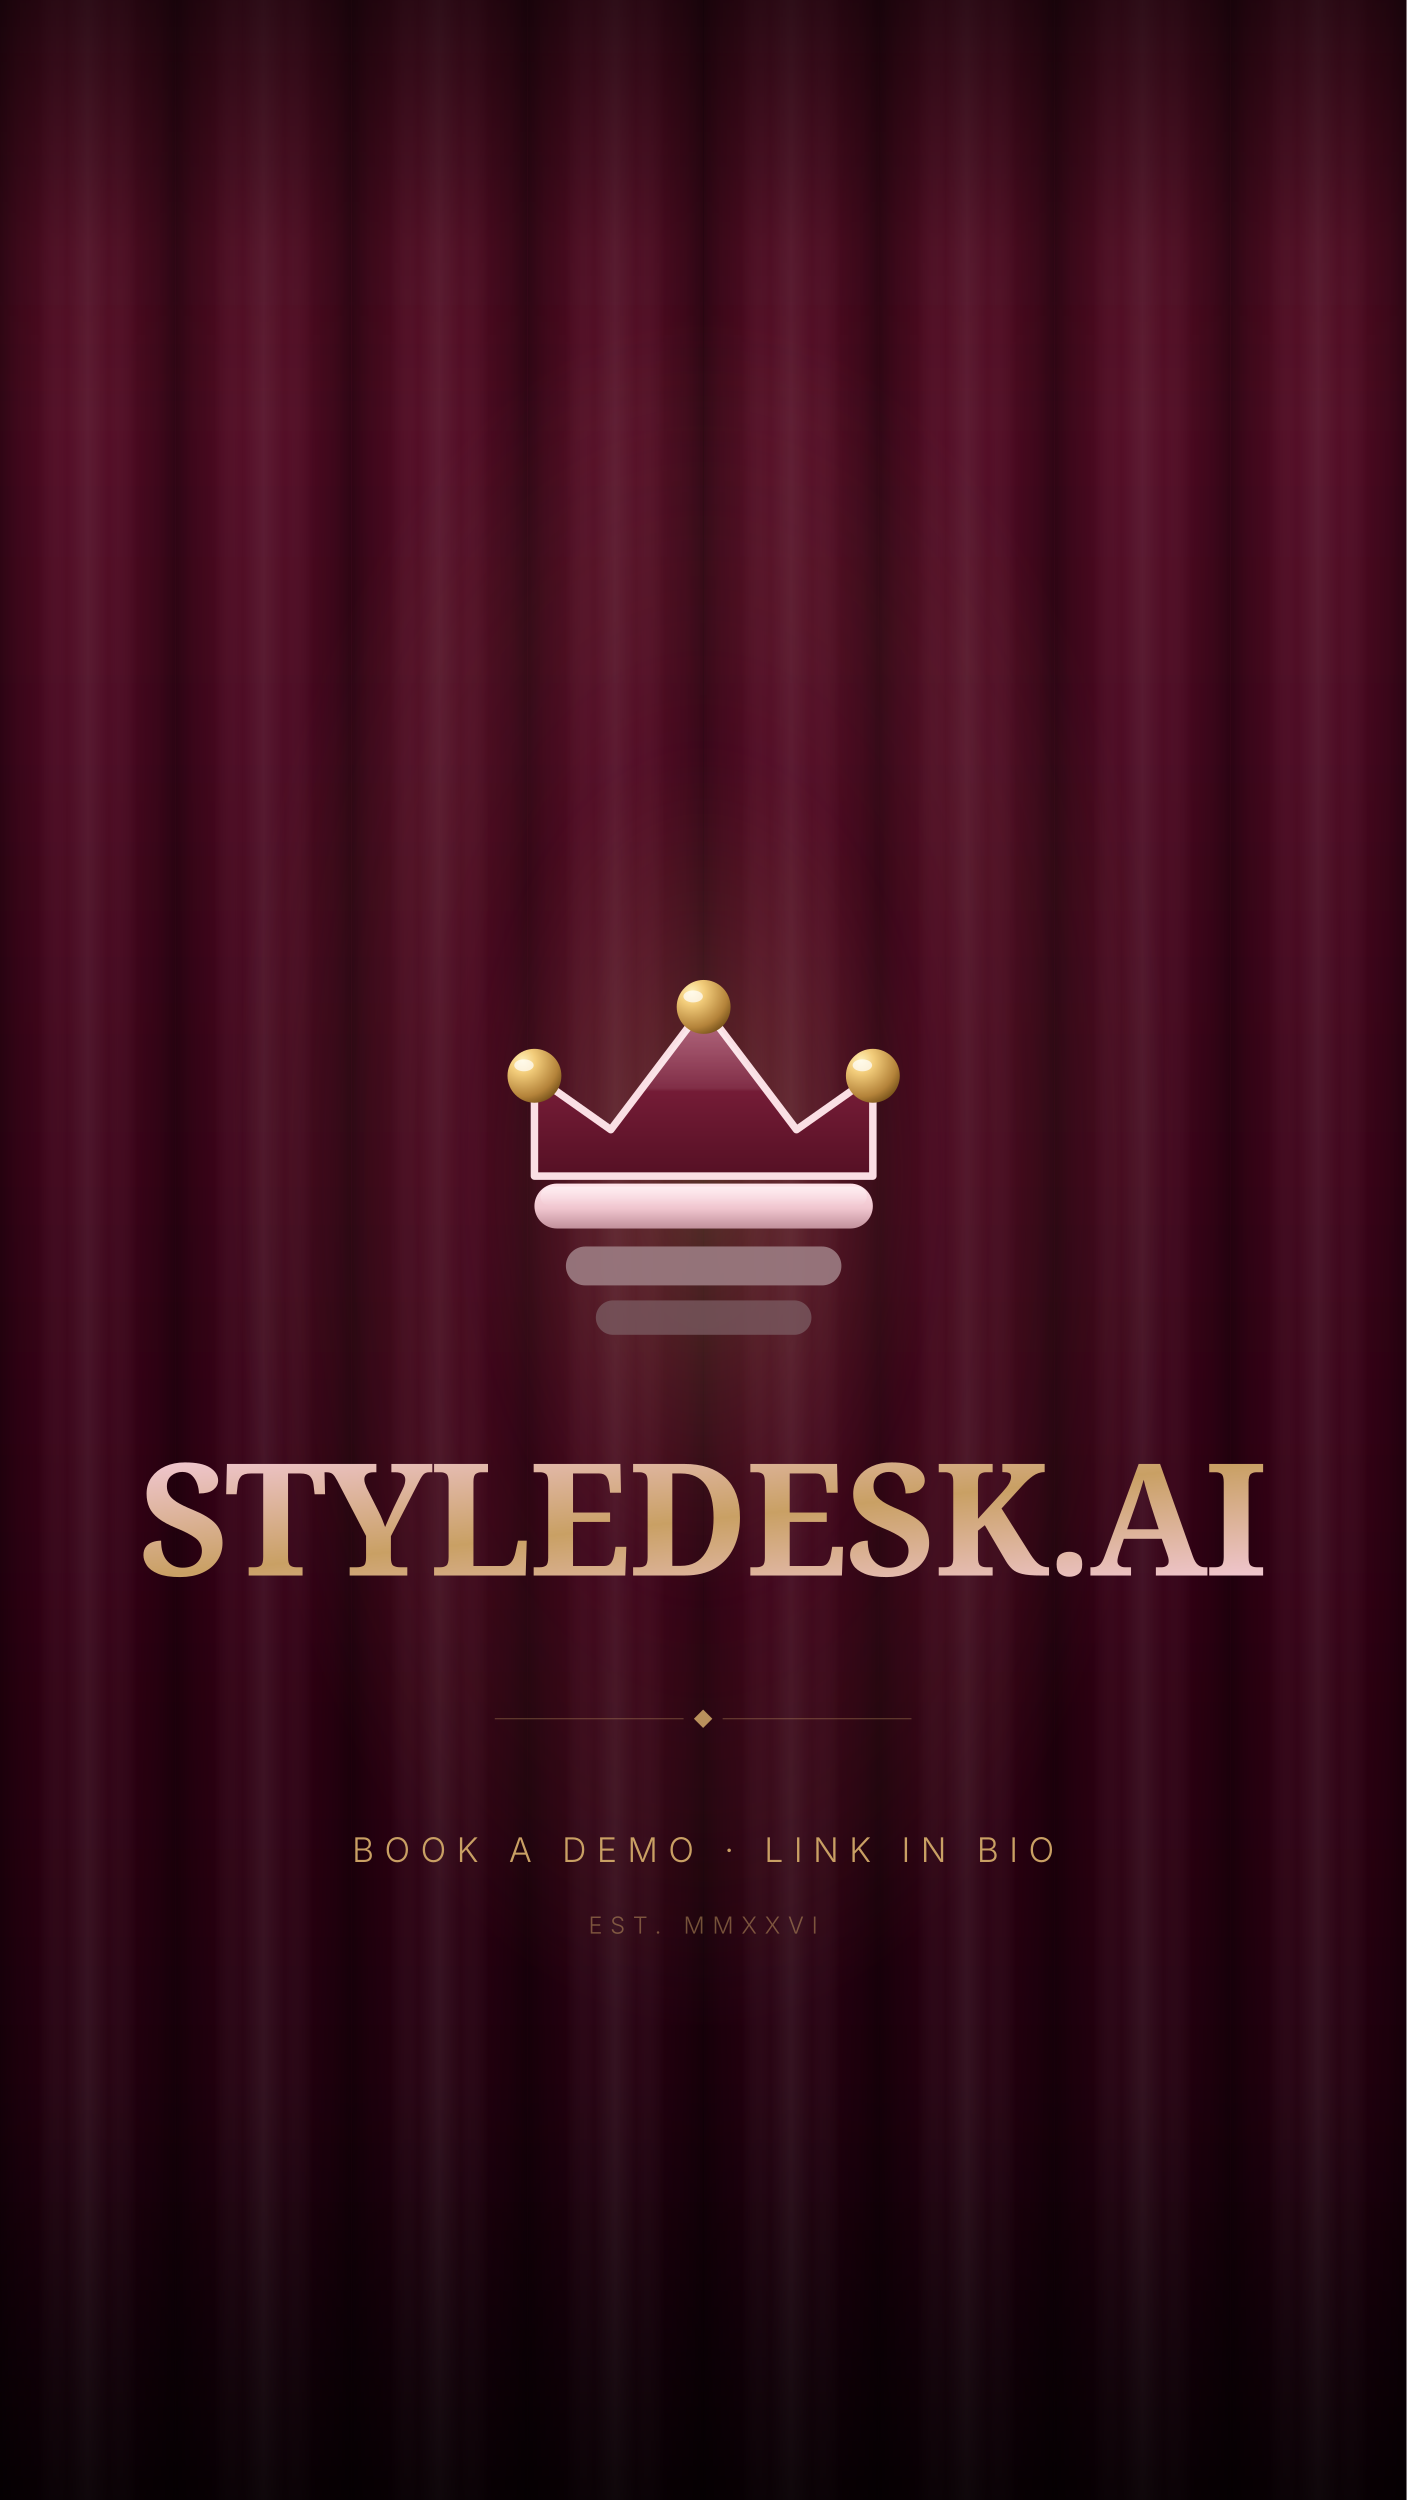
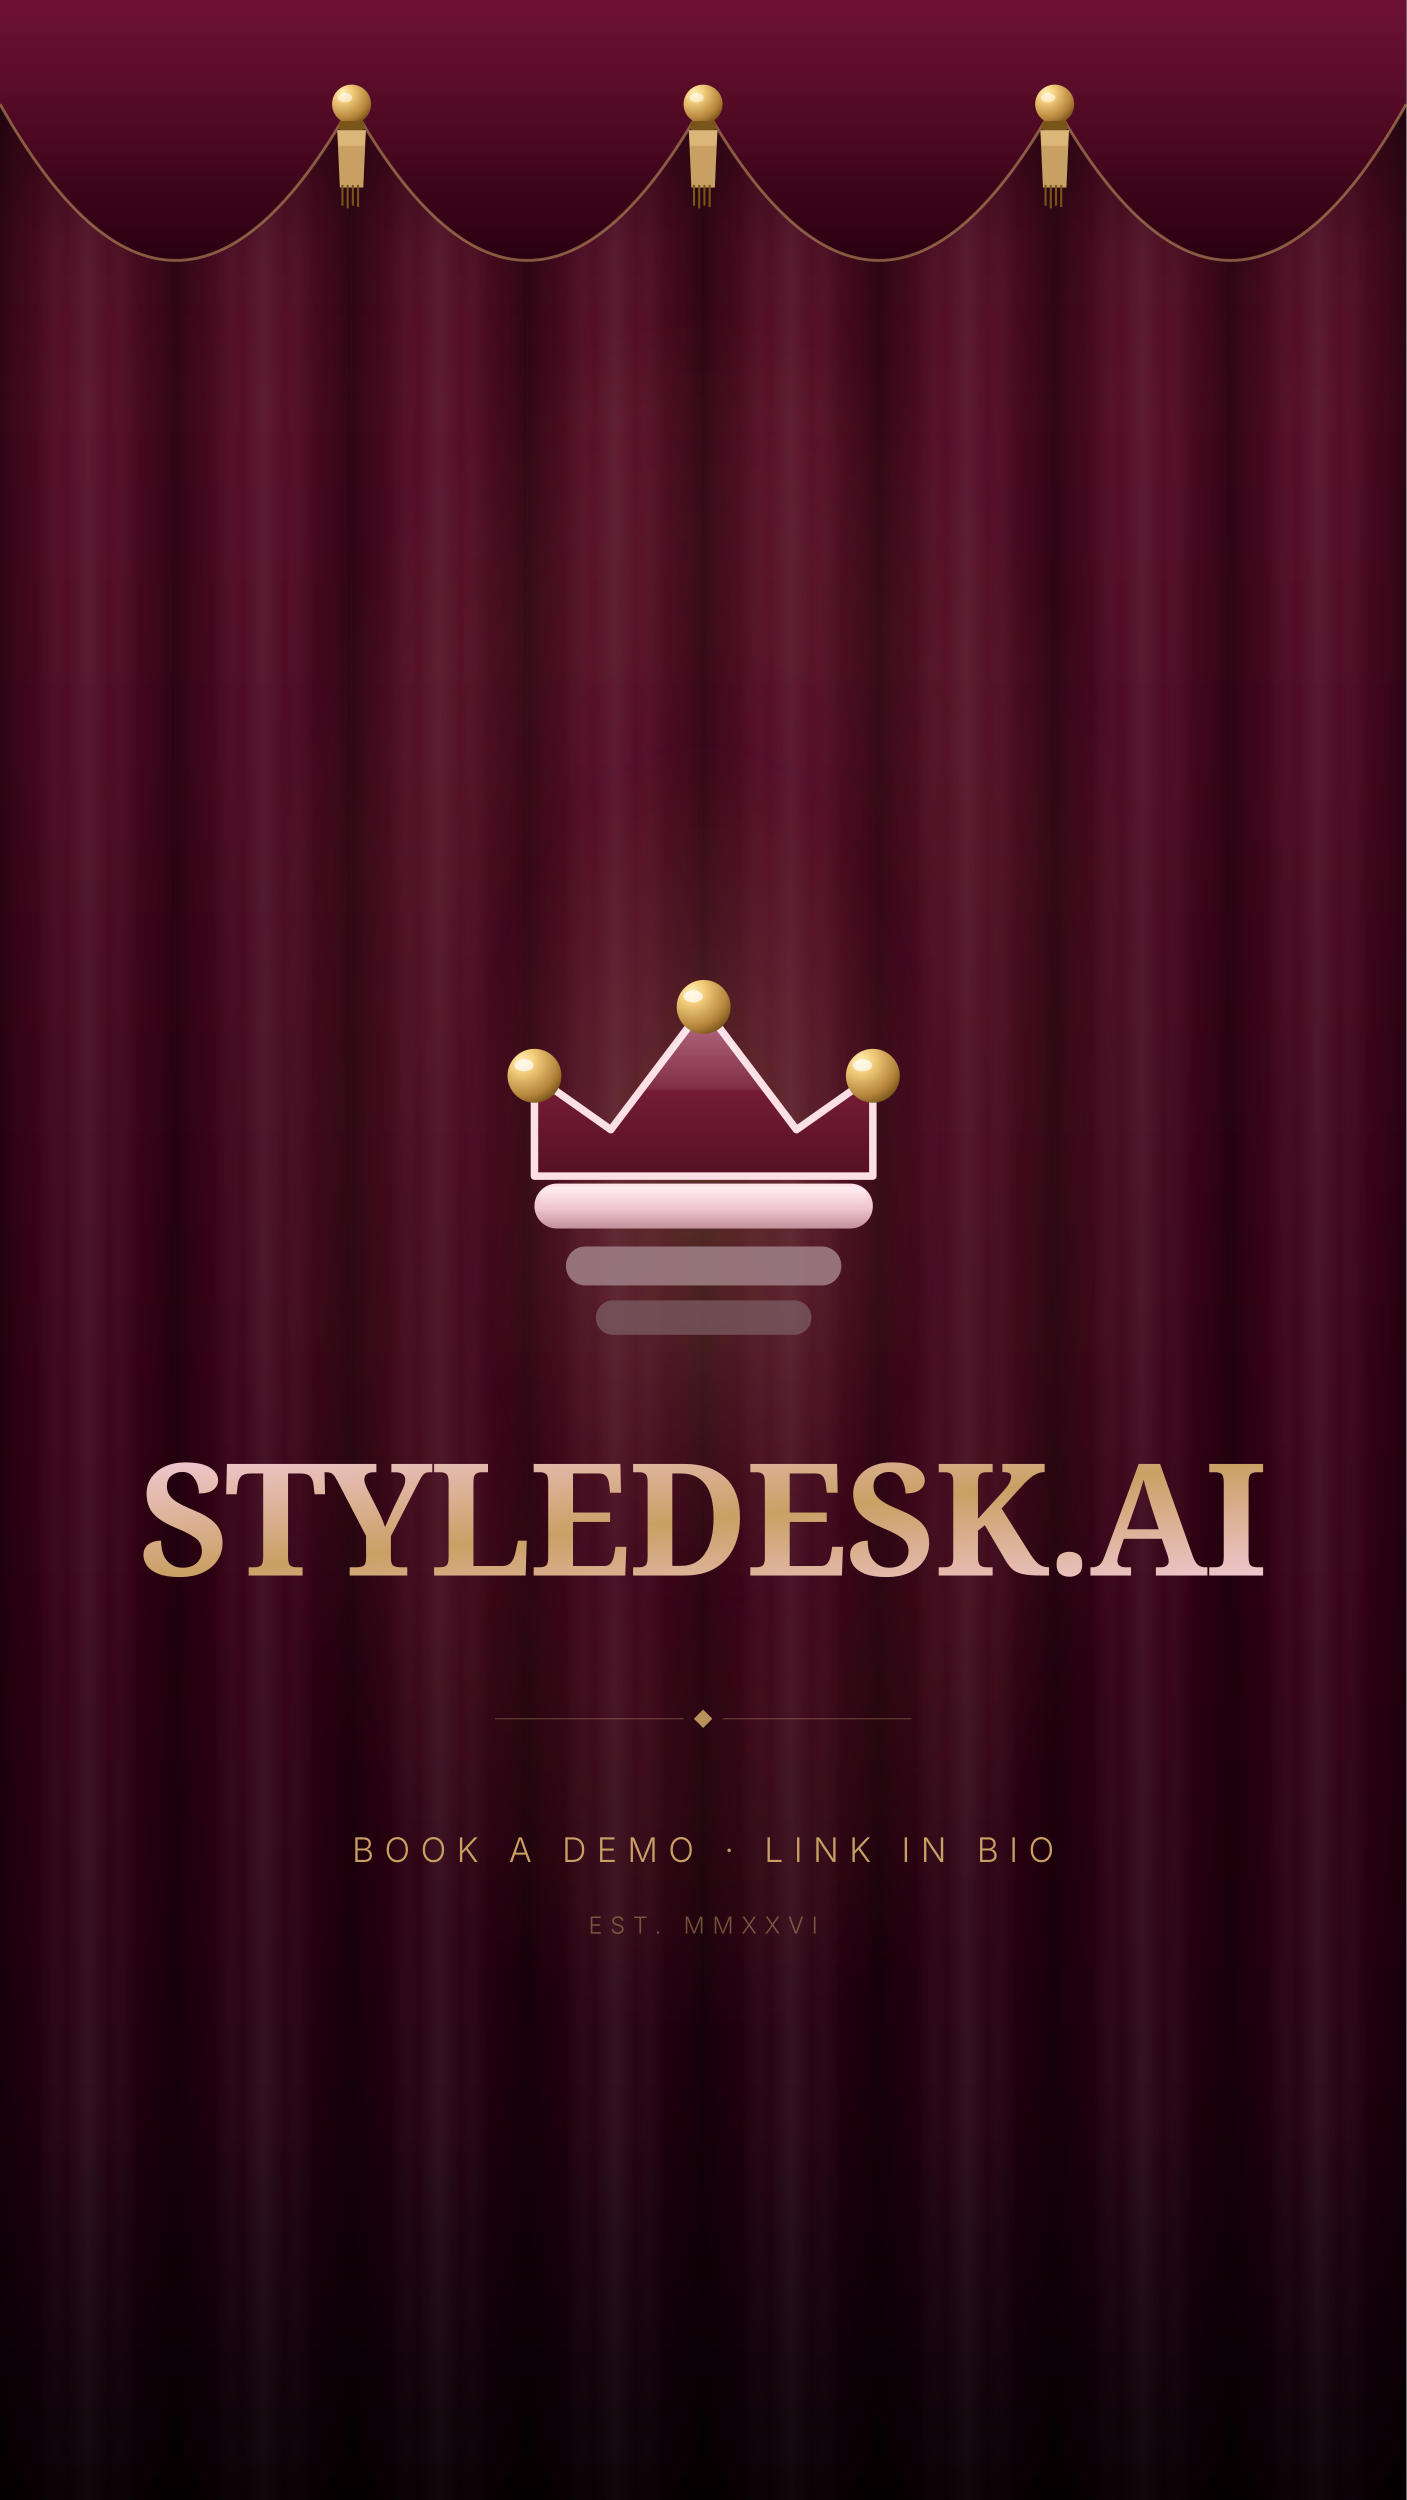
<svg xmlns="http://www.w3.org/2000/svg" viewBox="0 0 1080 1920" width="1080" height="1920" role="img" aria-label="StyleDesk.ai outro on velvet curtain backdrop">
  <defs>
    <linearGradient id="velvetBase" x1="0" y1="0" x2="0" y2="1">
      <stop offset="0%" stop-color="#5a0e26" />
      <stop offset="30%" stop-color="#4a0820" />
      <stop offset="65%" stop-color="#330014" />
      <stop offset="100%" stop-color="#15000a" />
    </linearGradient>
    <linearGradient id="pleatLayer" x1="0" y1="0" x2="1" y2="0">
      <stop offset="0%" stop-color="#000000" stop-opacity="0.92" />
      <stop offset="3%" stop-color="#000000" stop-opacity="0.78" />
      <stop offset="10%" stop-color="#000000" stop-opacity="0.50" />
      <stop offset="22%" stop-color="#000000" stop-opacity="0.22" />
      <stop offset="38%" stop-color="#ffffff" stop-opacity="0.04" />
      <stop offset="50%" stop-color="#ffffff" stop-opacity="0.16" />
      <stop offset="62%" stop-color="#ffffff" stop-opacity="0.04" />
      <stop offset="78%" stop-color="#000000" stop-opacity="0.22" />
      <stop offset="90%" stop-color="#000000" stop-opacity="0.50" />
      <stop offset="97%" stop-color="#000000" stop-opacity="0.78" />
      <stop offset="100%" stop-color="#000000" stop-opacity="0.92" />
    </linearGradient>
    <linearGradient id="topShadow" x1="0" y1="0" x2="0" y2="1">
      <stop offset="0%" stop-color="#000000" stop-opacity="0.55" />
      <stop offset="60%" stop-color="#000000" stop-opacity="0.10" />
      <stop offset="100%" stop-color="#000000" stop-opacity="0" />
    </linearGradient>
    <linearGradient id="bottomShadow" x1="0" y1="0" x2="0" y2="1">
      <stop offset="0%" stop-color="#000000" stop-opacity="0" />
      <stop offset="40%" stop-color="#000000" stop-opacity="0.18" />
      <stop offset="100%" stop-color="#000000" stop-opacity="0.60" />
    </linearGradient>
    <linearGradient id="gold" x1="0" y1="0" x2="1" y2="1">
      <stop offset="0%" stop-color="#f0c6cf" />
      <stop offset="50%" stop-color="#c9a064" />
      <stop offset="100%" stop-color="#f0c6cf" />
    </linearGradient>
    <radialGradient id="crownHalo" cx="50%" cy="47%" r="34%">
      <stop offset="0%" stop-color="#c9a064" stop-opacity="0.30" />
      <stop offset="50%" stop-color="#7c1f36" stop-opacity="0.14" />
      <stop offset="100%" stop-color="#c9a064" stop-opacity="0" />
    </radialGradient>
    <linearGradient id="crown" x1="0" y1="0" x2="0" y2="1">
      <stop offset="0%" stop-color="#932748" />
      <stop offset="100%" stop-color="#551024" />
    </linearGradient>
    <linearGradient id="crownGloss" x1="0" y1="0" x2="0" y2="1">
      <stop offset="0%" stop-color="#ffffff" stop-opacity="0.35" />
      <stop offset="48%" stop-color="#ffffff" stop-opacity="0.08" />
      <stop offset="50%" stop-color="#ffffff" stop-opacity="0" />
    </linearGradient>
    <radialGradient id="goldDot" cx="28%" cy="22%" r="95%">
      <stop offset="0%" stop-color="#fff0b8" />
      <stop offset="25%" stop-color="#f2cc7a" />
      <stop offset="70%" stop-color="#b4833a" />
      <stop offset="100%" stop-color="#5e3e0c" />
    </radialGradient>
    <linearGradient id="pinkBar" x1="0" y1="0" x2="0" y2="1">
      <stop offset="0%" stop-color="#ffe3ea" />
      <stop offset="55%" stop-color="#f0c6cf" />
      <stop offset="100%" stop-color="#c1909b" />
    </linearGradient>
    <linearGradient id="pinkGloss" x1="0" y1="0" x2="0" y2="1">
      <stop offset="0%" stop-color="#ffffff" stop-opacity="0.45" />
      <stop offset="100%" stop-color="#ffffff" stop-opacity="0" />
    </linearGradient>
+     <linearGradient id="valenceVelvet" x1="0" y1="0" x2="0" y2="1">
+       <stop offset="0%" stop-color="#6e1234" />
+       <stop offset="55%" stop-color="#4a0820" />
+       <stop offset="100%" stop-color="#2a0010" />
+     </linearGradient>
+     <g id="tassel">
+       <circle cx="0" cy="0" r="15" fill="url(#goldDot)" />
+       <ellipse cx="-5" cy="-5" rx="5.5" ry="3.5" fill="#ffffff" opacity="0.55" />
+       <rect x="-10" y="13" width="20" height="7" rx="2" fill="#7a5519" />
+       <path d="M -11 20 L 11 20 L 9 64 L -9 64 Z" fill="#c9a064" />
+       <path d="M -11 20 L 11 20 L 10 32 L -10 32 Z" fill="#fadfa0" opacity="0.35" />
+       <line x1="-7" y1="62" x2="-7" y2="78" stroke="#7a5519" stroke-width="1.6" />
+       <line x1="-3" y1="62" x2="-3" y2="80" stroke="#7a5519" stroke-width="1.6" />
+       <line x1="1" y1="62" x2="1" y2="78" stroke="#7a5519" stroke-width="1.6" />
+       <line x1="5" y1="62" x2="5" y2="79" stroke="#7a5519" stroke-width="1.6" />
+     </g>
    <clipPath id="leftClip">
      <path id="leftClipPath" d="M 0 0 L 540 0 L 540 1920 L 0 1920 Z" />
    </clipPath>
    <clipPath id="rightClip">
      <path id="rightClipPath" d="M 540 0 L 1080 0 L 1080 1920 L 540 1920 Z" />
    </clipPath>
  </defs>
  <rect width="1080" height="1920" fill="url(#velvetBase)" />
  <g id="leftCurtain" clip-path="url(#leftClip)">
    <rect x="0" y="0" width="135" height="1920" fill="url(#pleatLayer)" />
    <rect x="135" y="0" width="135" height="1920" fill="url(#pleatLayer)" />
    <rect x="270" y="0" width="135" height="1920" fill="url(#pleatLayer)" />
    <rect x="405" y="0" width="135" height="1920" fill="url(#pleatLayer)" />
    <rect x="0" y="0" width="540" height="1920" fill="url(#velvetBase)" opacity="0.55" />
  </g>
  <g id="rightCurtain" clip-path="url(#rightClip)">
    <rect x="540" y="0" width="135" height="1920" fill="url(#pleatLayer)" />
    <rect x="675" y="0" width="135" height="1920" fill="url(#pleatLayer)" />
    <rect x="810" y="0" width="135" height="1920" fill="url(#pleatLayer)" />
    <rect x="945" y="0" width="135" height="1920" fill="url(#pleatLayer)" />
    <rect x="540" y="0" width="540" height="1920" fill="url(#velvetBase)" opacity="0.55" />
  </g>
  <rect width="1080" height="320" fill="url(#topShadow)" />
  <rect x="0" y="1600" width="1080" height="320" fill="url(#bottomShadow)" />
+   <g id="valence">
+     <path d="M 0 0 L 1080 0 L 1080 80              Q 945 320 810 80              Q 675 320 540 80              Q 405 320 270 80              Q 135 320 0 80 Z" fill="url(#valenceVelvet)" />
+     <path d="M 1080 80              Q 945 320 810 80              Q 675 320 540 80              Q 405 320 270 80              Q 135 320 0 80" fill="none" stroke="#c9a064" stroke-opacity="0.55" stroke-width="2.2" />
+     <use href="#tassel" x="270" y="80" />
+     <use href="#tassel" x="540" y="80" />
+     <use href="#tassel" x="810" y="80" />
+   </g>
  <rect width="1080" height="1920" fill="url(#crownHalo)" />
  <g id="content" opacity="1">
    <g transform="translate(246 633) scale(1.15)">
      <path d="M143 235 L143 168 L194 204 L256 122 L318 204 L369 168 L369 235 Z" fill="url(#crown)" stroke="#fadfe4" stroke-width="5" stroke-linejoin="round" />
      <path d="M143 235 L143 168 L194 204 L256 122 L318 204 L369 168 L369 235 Z" fill="url(#crownGloss)" stroke="none" />
      <rect x="143" y="240" width="226" height="30" rx="15" fill="url(#pinkBar)" />
      <rect x="147" y="242" width="218" height="13" rx="6.5" fill="url(#pinkGloss)" />
      <rect x="164" y="282" width="184" height="26" rx="13" fill="#9a7a80" opacity="0.92" />
      <rect x="184" y="318" width="144" height="23" rx="11.5" fill="#7a5a60" opacity="0.78" />
      <circle cx="256" cy="122" r="18" fill="url(#goldDot)" />
      <circle cx="143" cy="168" r="18" fill="url(#goldDot)" />
      <circle cx="369" cy="168" r="18" fill="url(#goldDot)" />
      <ellipse cx="249" cy="115" rx="6.5" ry="4" fill="#ffffff" opacity="0.7" />
      <ellipse cx="136" cy="161" rx="6.5" ry="4" fill="#ffffff" opacity="0.7" />
      <ellipse cx="362" cy="161" rx="6.5" ry="4" fill="#ffffff" opacity="0.7" />
    </g>
    <text x="540" y="1210" font-family="'Playfair Display', Georgia, serif" font-size="120" font-weight="700" text-anchor="middle" letter-spacing="-2" fill="url(#gold)">STYLEDESK.AI</text>
    <line x1="380" y1="1320" x2="525" y2="1320" stroke="#c9a064" stroke-opacity="0.40" stroke-width="0.8" />
    <rect x="535" y="1315" width="10" height="10" transform="rotate(45 540 1320)" fill="#c9a064" fill-opacity="0.90" />
    <line x1="555" y1="1320" x2="700" y2="1320" stroke="#c9a064" stroke-opacity="0.40" stroke-width="0.8" />
    <text x="540" y="1430" font-family="'Helvetica Neue', 'Inter', -apple-system, sans-serif" font-size="26" font-weight="300" fill="#c9a064" text-anchor="middle" letter-spacing="8">BOOK A DEMO  ·  LINK IN BIO</text>
    <text x="540" y="1485" font-family="'Helvetica Neue', 'Inter', -apple-system, sans-serif" font-size="18" font-weight="300" fill="#c9a064" fill-opacity="0.5" text-anchor="middle" letter-spacing="6">EST. MMXXVI</text>
  </g>
</svg>
